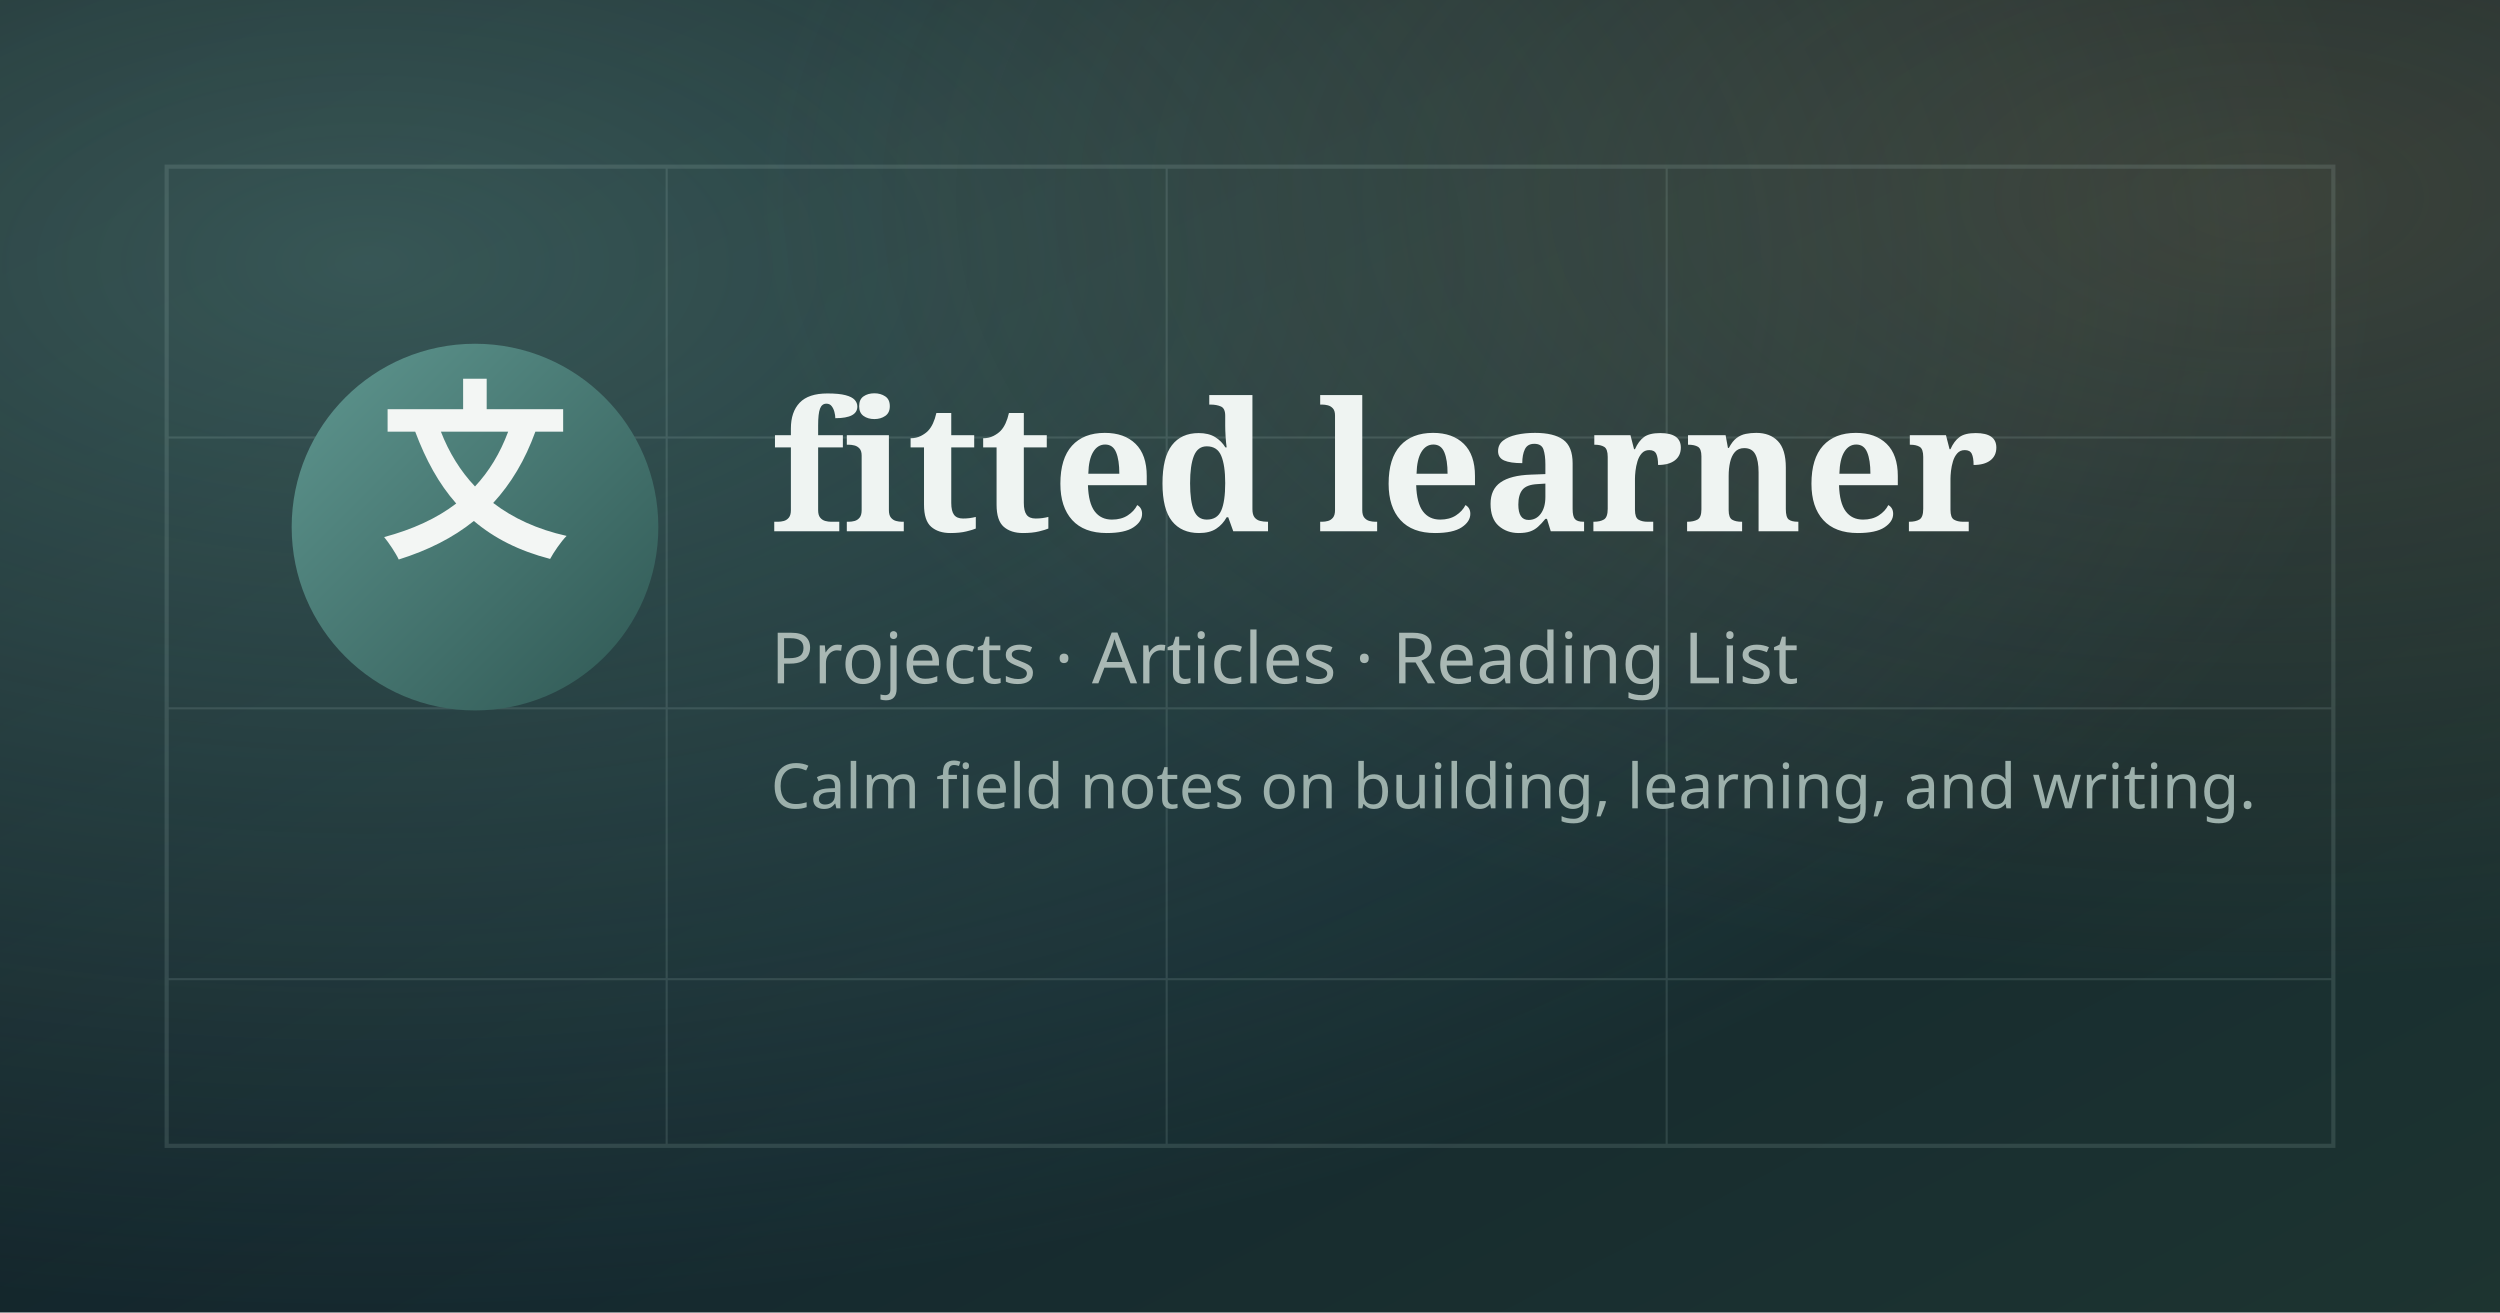
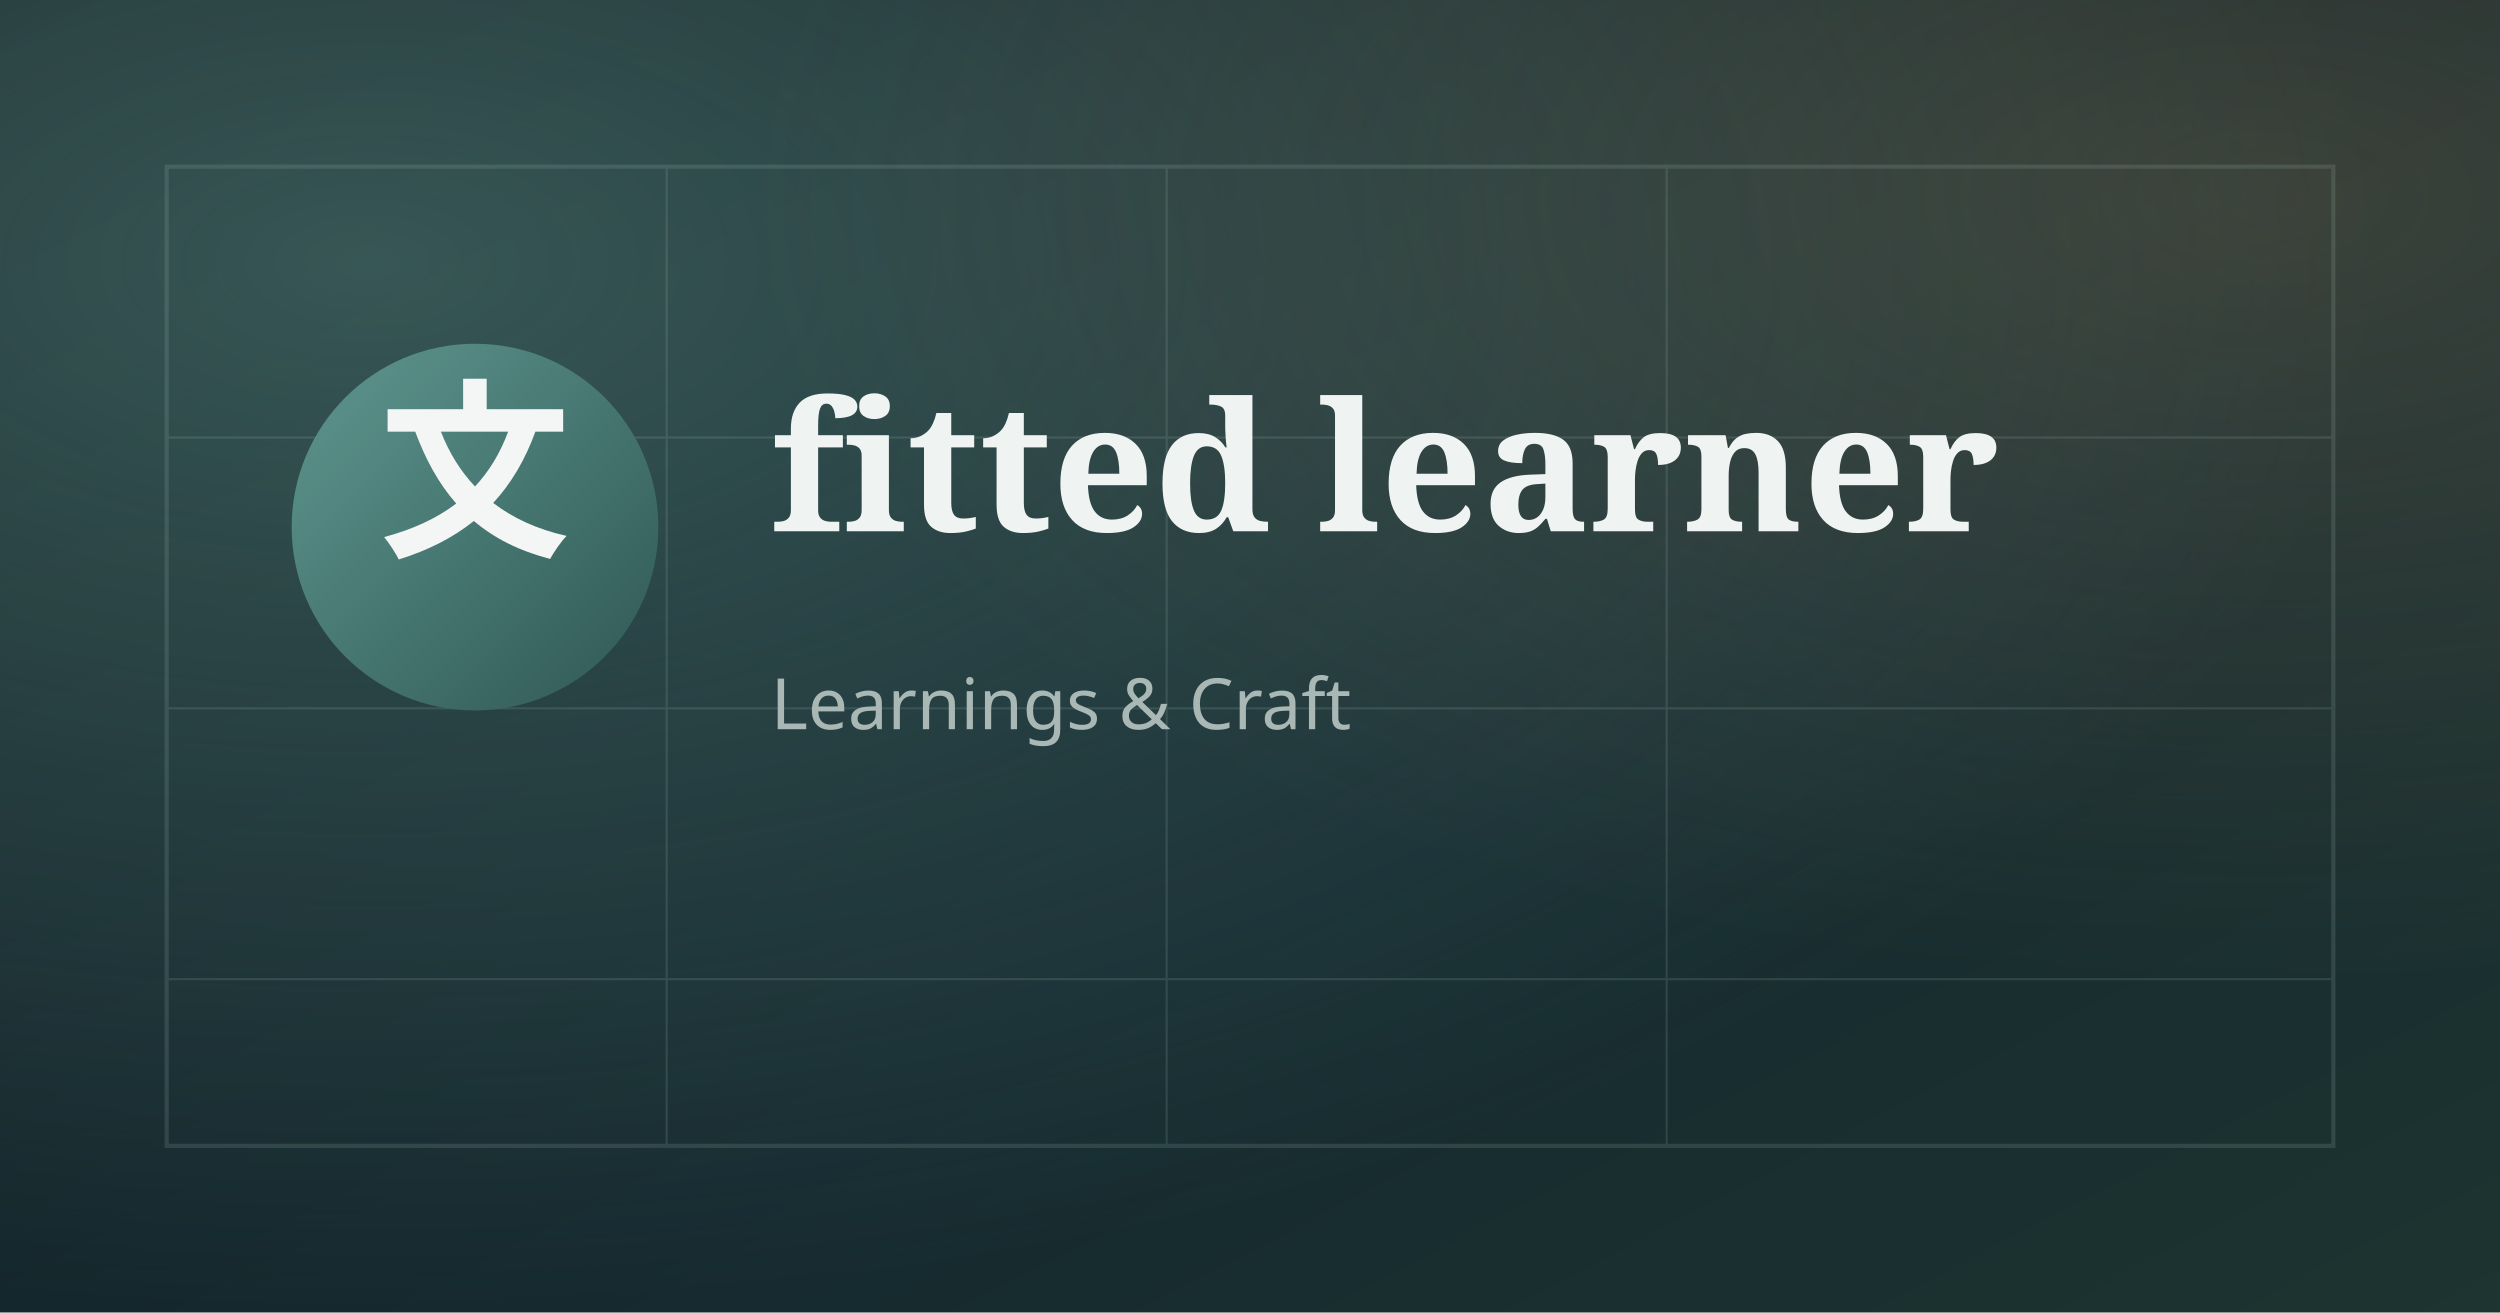
<svg xmlns="http://www.w3.org/2000/svg" width="1200" height="630" viewBox="0 0 1200 630" role="img" aria-label="Fitted Learner social preview image">
  <defs>
    <linearGradient id="bg" x1="0%" y1="0%" x2="100%" y2="100%">
      <stop offset="0%" stop-color="#111b1f" />
      <stop offset="60%" stop-color="#15292f" />
      <stop offset="100%" stop-color="#1d3430" />
    </linearGradient>
    <radialGradient id="glowA" cx="0.15" cy="0.2" r="0.8">
      <stop offset="0%" stop-color="#6fa9a0" stop-opacity="0.4" />
      <stop offset="100%" stop-color="#6fa9a0" stop-opacity="0" />
    </radialGradient>
    <radialGradient id="glowB" cx="0.9" cy="0.15" r="0.6">
      <stop offset="0%" stop-color="#b39462" stop-opacity="0.24" />
      <stop offset="100%" stop-color="#b39462" stop-opacity="0" />
    </radialGradient>
    <linearGradient id="logoFill" x1="0%" y1="0%" x2="100%" y2="100%">
      <stop offset="0%" stop-color="#5f9790" />
      <stop offset="100%" stop-color="#2f5753" />
    </linearGradient>
  </defs>
  <rect width="1200" height="630" fill="url(#bg)" />
  <rect width="1200" height="630" fill="url(#glowA)" />
  <rect width="1200" height="630" fill="url(#glowB)" />
  <g opacity="0.15">
    <path d="M80 80h1040v470H80z" fill="none" stroke="#b5d1cc" stroke-width="2" />
    <path d="M80 210h1040M80 340h1040M80 470h1040" fill="none" stroke="#b5d1cc" stroke-width="1" />
    <path d="M320 80v470M560 80v470M800 80v470" fill="none" stroke="#b5d1cc" stroke-width="1" />
  </g>
  <g transform="translate(140 165)">
    <circle cx="88" cy="88" r="88" fill="url(#logoFill)" />
    <text x="88" y="95" text-anchor="middle" fill="#f3f6f4" font-family="'Noto Serif JP', 'Hiragino Mincho ProN', serif" font-size="92" font-weight="700">
      文
    </text>
  </g>
  <text x="370" y="255" fill="#eff4f2" font-family="'Noto Serif JP', 'Hiragino Mincho ProN', serif" font-size="86" font-weight="700">
    fitted learner
  </text>
-   <text x="370" y="328" fill="#a9b8b4" font-family="'Zen Kaku Gothic New', 'Hiragino Kaku Gothic ProN', sans-serif" font-size="34" font-weight="500">
-     Projects · Articles · Reading List
-   </text>
-   <text x="370" y="388" fill="#9cb0ab" font-family="'Zen Kaku Gothic New', 'Hiragino Kaku Gothic ProN', sans-serif" font-size="30">
-     Calm field notes on building, learning, and writing.
+   <text x="370" y="350" fill="#a9b8b4" font-family="'Zen Kaku Gothic New', 'Hiragino Kaku Gothic ProN', sans-serif" font-size="34" font-weight="500">
+     Learnings &amp; Craft
  </text>
</svg>
